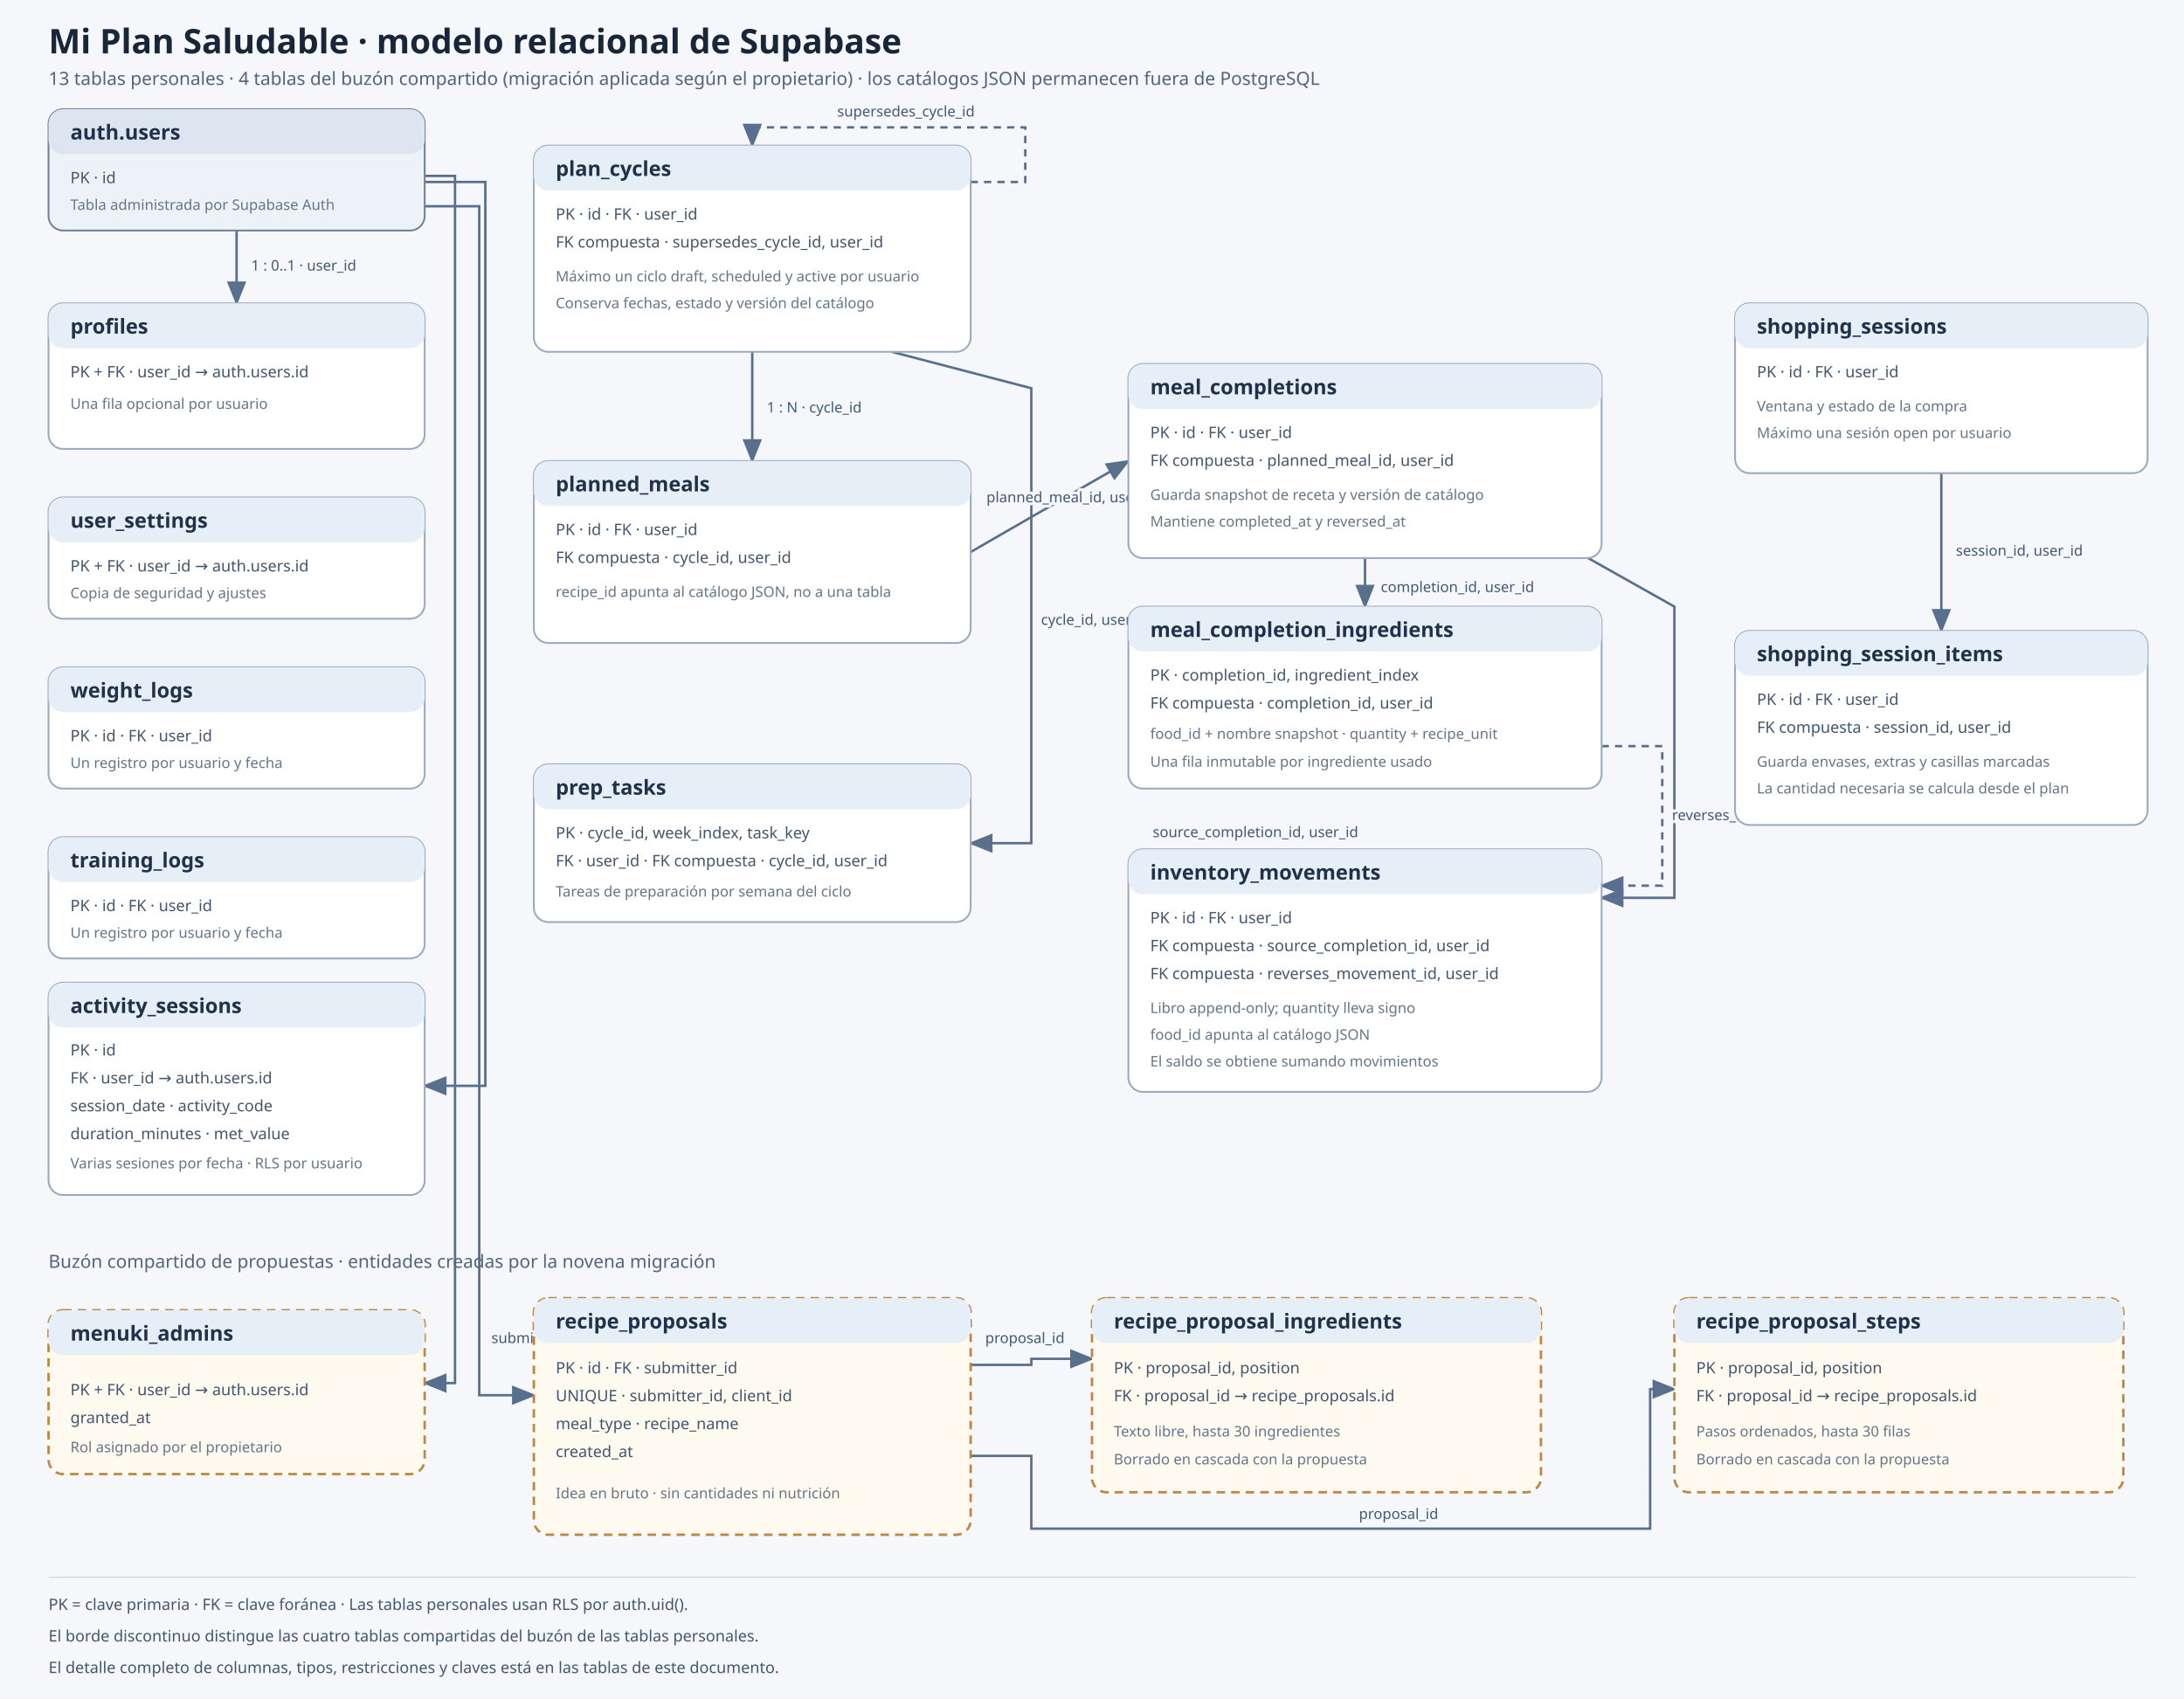
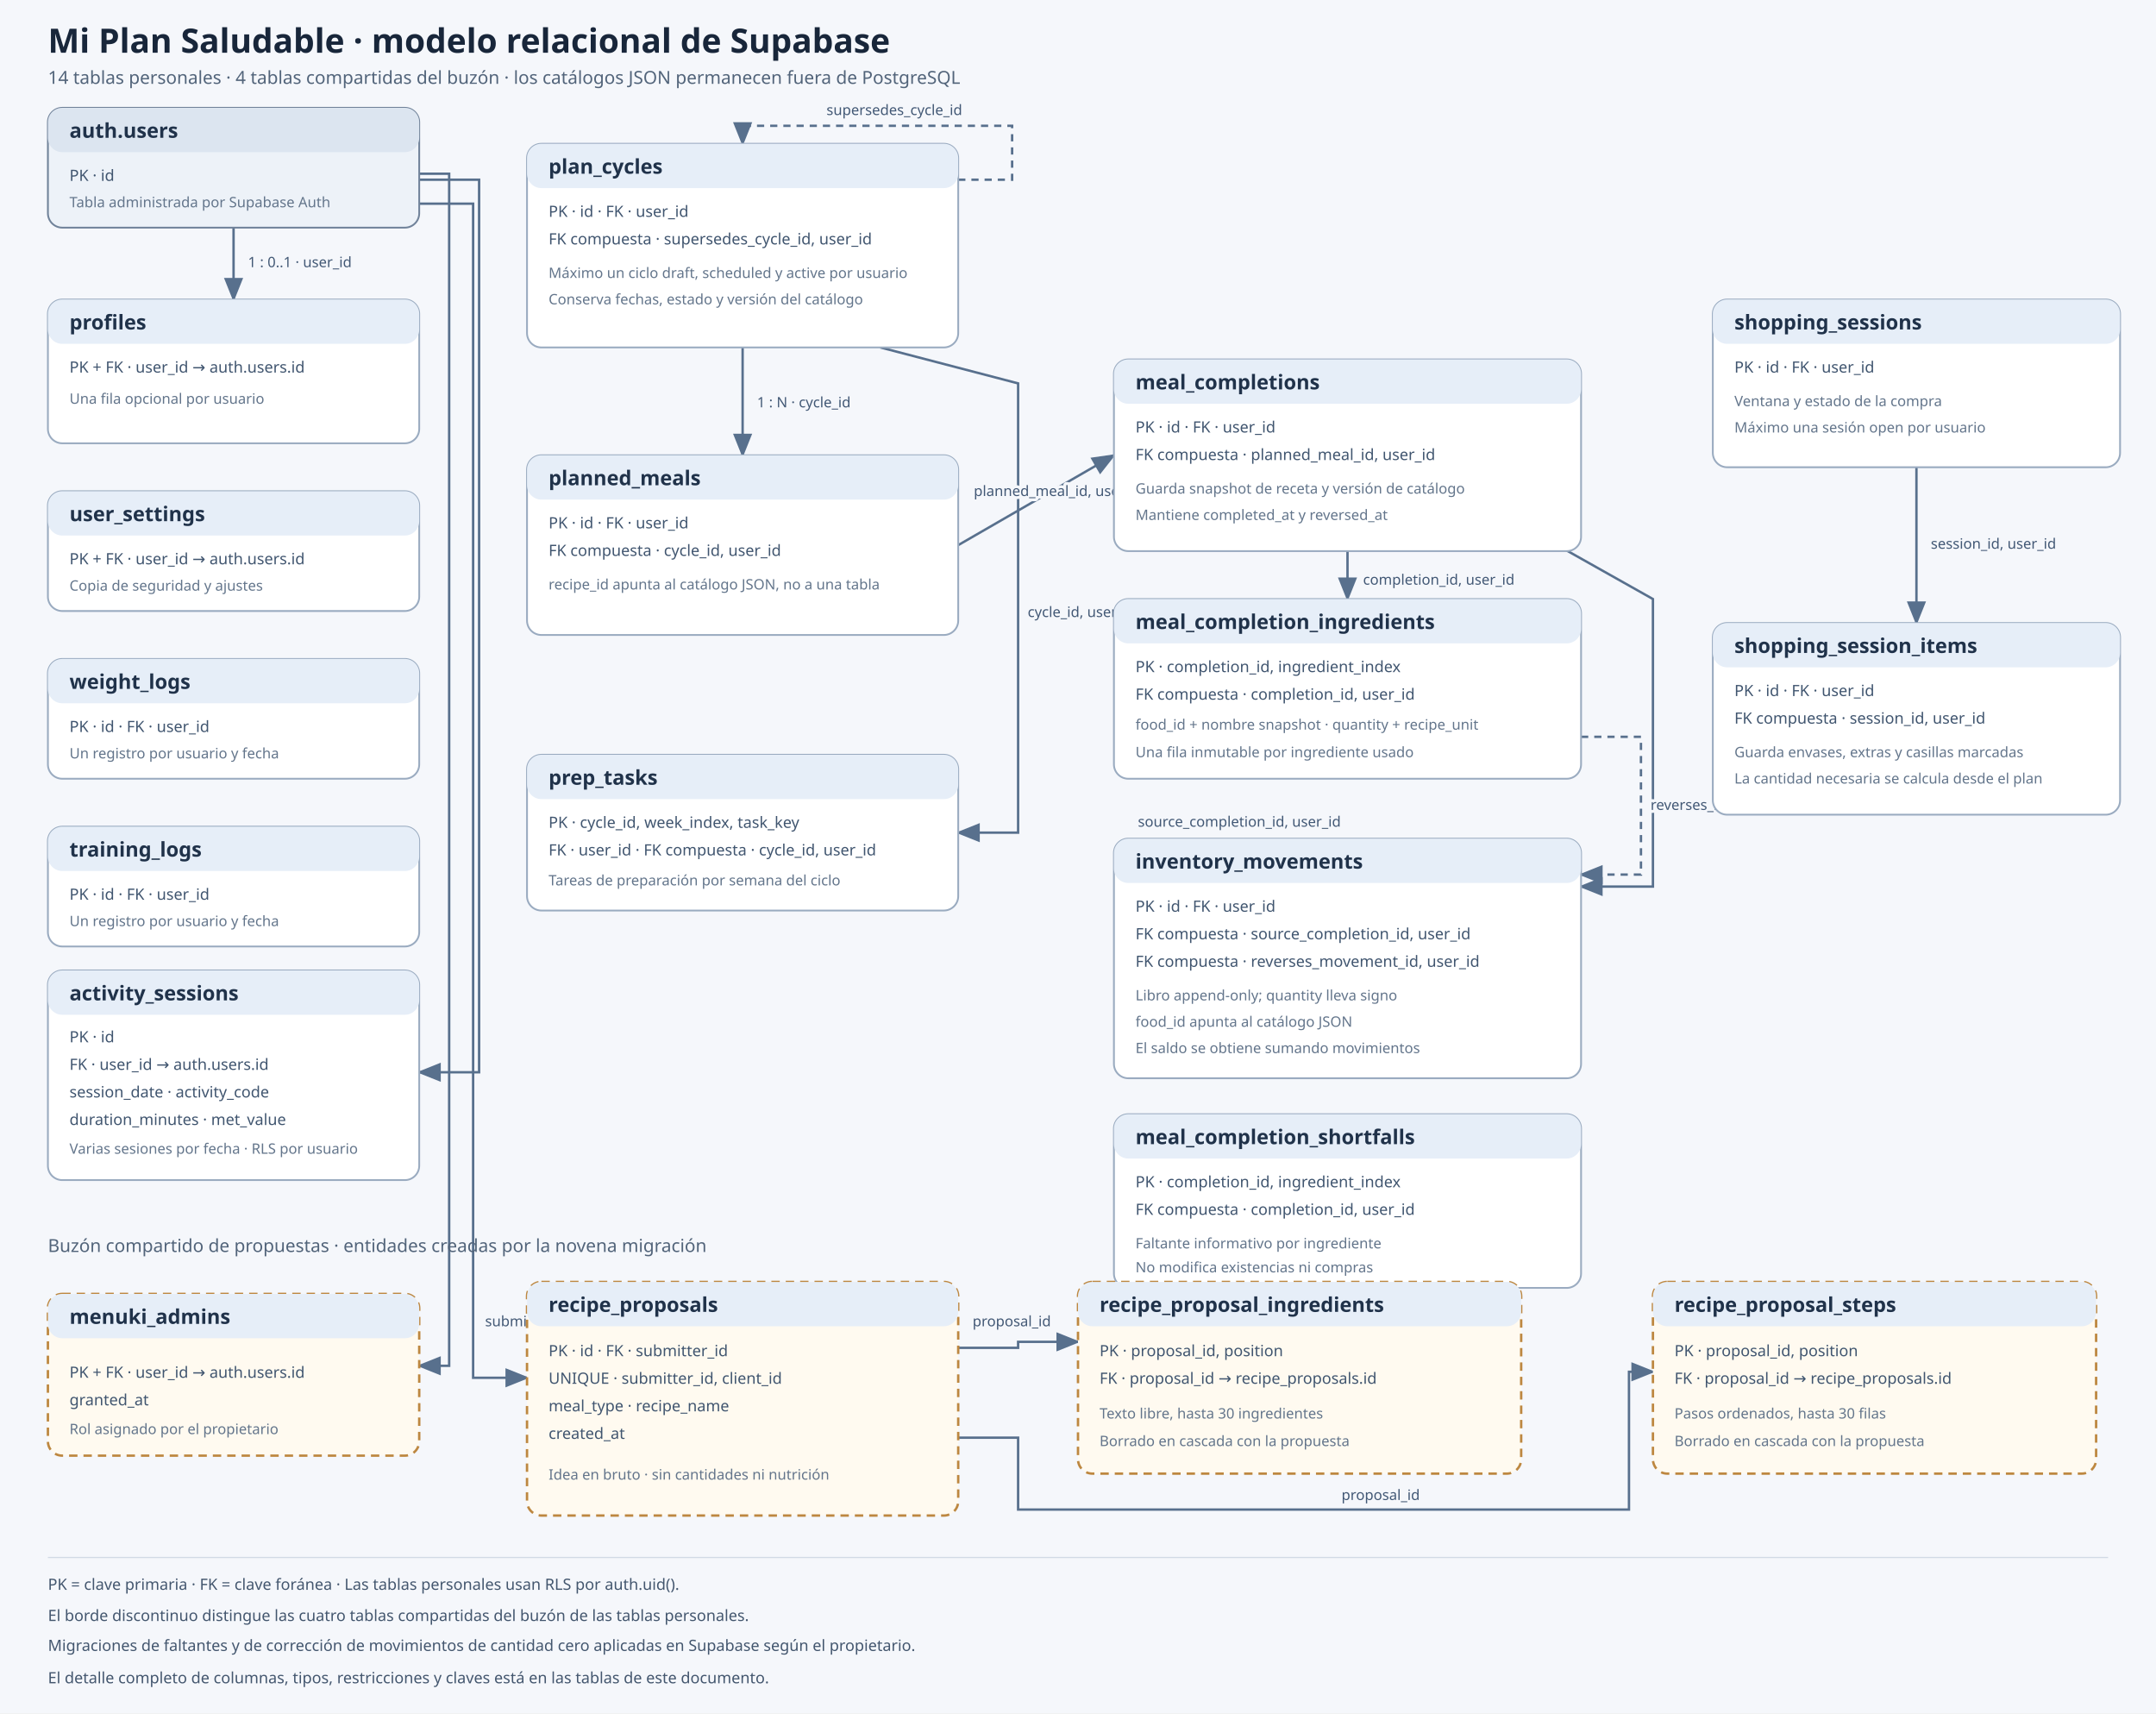
- <svg xmlns="http://www.w3.org/2000/svg" width="1800" height="1400" viewBox="0 0 1800 1400" role="img" aria-labelledby="title description">
+ <svg xmlns="http://www.w3.org/2000/svg" width="1800" height="1430" viewBox="0 0 1800 1430" role="img" aria-labelledby="title description">
  <defs>
    <marker id="arrow" markerWidth="10" markerHeight="8" refX="9" refY="4" orient="auto" markerUnits="strokeWidth">
      <path d="M0,0 L10,4 L0,8 Z" fill="#58708d" />
    </marker>
    <style>
      .bg { fill: #f5f7fb; }
      .title { font: 700 28px system-ui, sans-serif; fill: #18263a; }
      .subtitle { font: 15px system-ui, sans-serif; fill: #52647a; }
      .entity { fill: #fff; stroke: #9aabc0; stroke-width: 1.5; rx: 12; }
      .planned { fill: #fffaf0; stroke: #bd8740; stroke-width: 2; stroke-dasharray: 7 5; }
      .auth { fill: #edf2f8; stroke: #71839a; stroke-width: 1.5; rx: 12; }
      .head { fill: #e6eef8; }
      .authhead { fill: #dce5f0; }
      .name { font: 700 17px system-ui, sans-serif; fill: #20324a; }
      .key { font: 13px system-ui, sans-serif; fill: #40556f; }
      .hint { font: 12px system-ui, sans-serif; fill: #63758b; }
      .edge { fill: none; stroke: #58708d; stroke-width: 2; marker-end: url(#arrow); }
      .edge-dashed { fill: none; stroke: #58708d; stroke-width: 2; stroke-dasharray: 6 5; marker-end: url(#arrow); }
      .edge-label { font: 12px system-ui, sans-serif; fill: #425875; paint-order: stroke; stroke: #f5f7fb; stroke-width: 5px; stroke-linejoin: round; }
      .legend { font: 13px system-ui, sans-serif; fill: #43566e; }
    </style>
  </defs>
-   <rect class="bg" width="1800" height="1400" />
+   <rect class="bg" width="1800" height="1430" />
  <text class="title" x="40" y="44">Mi Plan Saludable · modelo relacional de Supabase</text>
-   <text class="subtitle" x="40" y="70">13 tablas personales · 4 tablas del buzón compartido (migración aplicada según el propietario) · los catálogos JSON permanecen fuera de PostgreSQL</text>
+   <text class="subtitle" x="40" y="70">14 tablas personales · 4 tablas compartidas del buzón · los catálogos JSON permanecen fuera de PostgreSQL</text>
  <path class="edge" d="M195 190 L195 250" />
  <text class="edge-label" x="207" y="223">1 : 0..1 · user_id</text>
  <path class="edge" d="M620 290 L620 380" />
  <text class="edge-label" x="632" y="340">1 : N · cycle_id</text>
  <path class="edge" d="M735 290 L850 320 L850 695 L800 695" />
  <text class="edge-label" x="858" y="515">cycle_id, user_id</text>
  <path class="edge" d="M800 455 L930 380" />
  <text class="edge-label" x="813" y="414">planned_meal_id, user_id</text>
  <path class="edge" d="M1125 460 L1125 500" />
  <text class="edge-label" x="1138" y="488">completion_id, user_id</text>
  <path class="edge" d="M1300 455 L1380 500 L1380 740 L1320 740" />
  <text class="edge-label" x="950" y="690">source_completion_id, user_id</text>
  <path class="edge" d="M1600 390 L1600 520" />
  <text class="edge-label" x="1612" y="458">session_id, user_id</text>
  <path class="edge" d="M350 150 L400 150 L400 895 L350 895" />
  <path class="edge-dashed" d="M800 150 L845 150 L845 105 L620 105 L620 120" />
  <text class="edge-label" x="690" y="96">supersedes_cycle_id</text>
  <path class="edge-dashed" d="M1320 615 L1370 615 L1370 730 L1320 730" />
  <text class="edge-label" x="1378" y="676">reverses_movement_id · máximo un reverso</text>
  <path class="edge" d="M350 145 L375 145 L375 1140 L350 1140" />
  <path class="edge" d="M350 170 L395 170 L395 1150 L440 1150" />
  <text class="edge-label" x="405" y="1107">submitter_id → auth.users.id</text>
  <path class="edge" d="M800 1125 L850 1125 L850 1120 L900 1120" />
  <text class="edge-label" x="812" y="1107">proposal_id</text>
  <path class="edge" d="M800 1200 L850 1200 L850 1260 L1360 1260 L1360 1145 L1380 1145" />
  <text class="edge-label" x="1120" y="1252">proposal_id</text>
  <g>
    <rect class="auth" x="40" y="90" width="310" height="100" />
    <rect class="authhead" x="40" y="90" width="310" height="37" rx="12" />
    <text class="name" x="58" y="115">auth.users</text>
    <text class="key" x="58" y="151">PK · id</text>
    <text class="hint" x="58" y="173">Tabla administrada por Supabase Auth</text>
  </g>
  <g>
    <rect class="entity" x="40" y="250" width="310" height="120" />
    <rect class="head" x="40" y="250" width="310" height="37" rx="12" />
    <text class="name" x="58" y="275">profiles</text>
    <text class="key" x="58" y="311">PK + FK · user_id → auth.users.id</text>
    <text class="hint" x="58" y="337">Una fila opcional por usuario</text>
  </g>
  <g>
    <rect class="entity" x="40" y="410" width="310" height="100" />
    <rect class="head" x="40" y="410" width="310" height="37" rx="12" />
    <text class="name" x="58" y="435">user_settings</text>
    <text class="key" x="58" y="471">PK + FK · user_id → auth.users.id</text>
    <text class="hint" x="58" y="493">Copia de seguridad y ajustes</text>
  </g>
  <g>
    <rect class="entity" x="40" y="550" width="310" height="100" />
    <rect class="head" x="40" y="550" width="310" height="37" rx="12" />
    <text class="name" x="58" y="575">weight_logs</text>
    <text class="key" x="58" y="611">PK · id · FK · user_id</text>
    <text class="hint" x="58" y="633">Un registro por usuario y fecha</text>
  </g>
  <g>
    <rect class="entity" x="40" y="690" width="310" height="100" />
    <rect class="head" x="40" y="690" width="310" height="37" rx="12" />
    <text class="name" x="58" y="715">training_logs</text>
    <text class="key" x="58" y="751">PK · id · FK · user_id</text>
    <text class="hint" x="58" y="773">Un registro por usuario y fecha</text>
  </g>
  <g>
    <rect class="entity" x="40" y="810" width="310" height="175" />
    <rect class="head" x="40" y="810" width="310" height="37" rx="12" />
    <text class="name" x="58" y="835">activity_sessions</text>
    <text class="key" x="58" y="870">PK · id</text>
    <text class="key" x="58" y="893">FK · user_id → auth.users.id</text>
    <text class="key" x="58" y="916">session_date · activity_code</text>
    <text class="key" x="58" y="939">duration_minutes · met_value</text>
    <text class="hint" x="58" y="963">Varias sesiones por fecha · RLS por usuario</text>
  </g>
  <g>
    <rect class="entity" x="440" y="120" width="360" height="170" />
    <rect class="head" x="440" y="120" width="360" height="37" rx="12" />
    <text class="name" x="458" y="145">plan_cycles</text>
    <text class="key" x="458" y="181">PK · id · FK · user_id</text>
    <text class="key" x="458" y="204">FK compuesta · supersedes_cycle_id, user_id</text>
    <text class="hint" x="458" y="232">Máximo un ciclo draft, scheduled y active por usuario</text>
    <text class="hint" x="458" y="254">Conserva fechas, estado y versión del catálogo</text>
  </g>
  <g>
    <rect class="entity" x="440" y="380" width="360" height="150" />
    <rect class="head" x="440" y="380" width="360" height="37" rx="12" />
    <text class="name" x="458" y="405">planned_meals</text>
    <text class="key" x="458" y="441">PK · id · FK · user_id</text>
    <text class="key" x="458" y="464">FK compuesta · cycle_id, user_id</text>
    <text class="hint" x="458" y="492">recipe_id apunta al catálogo JSON, no a una tabla</text>
  </g>
  <g>
    <rect class="entity" x="440" y="630" width="360" height="130" />
    <rect class="head" x="440" y="630" width="360" height="37" rx="12" />
    <text class="name" x="458" y="655">prep_tasks</text>
    <text class="key" x="458" y="691">PK · cycle_id, week_index, task_key</text>
    <text class="key" x="458" y="714">FK · user_id · FK compuesta · cycle_id, user_id</text>
    <text class="hint" x="458" y="739">Tareas de preparación por semana del ciclo</text>
  </g>
  <g>
    <rect class="entity" x="930" y="300" width="390" height="160" />
    <rect class="head" x="930" y="300" width="390" height="37" rx="12" />
    <text class="name" x="948" y="325">meal_completions</text>
    <text class="key" x="948" y="361">PK · id · FK · user_id</text>
    <text class="key" x="948" y="384">FK compuesta · planned_meal_id, user_id</text>
    <text class="hint" x="948" y="412">Guarda snapshot de receta y versión de catálogo</text>
    <text class="hint" x="948" y="434">Mantiene completed_at y reversed_at</text>
  </g>
  <g>
    <rect class="entity" x="930" y="500" width="390" height="150" />
    <rect class="head" x="930" y="500" width="390" height="37" rx="12" />
    <text class="name" x="948" y="525">meal_completion_ingredients</text>
    <text class="key" x="948" y="561">PK · completion_id, ingredient_index</text>
    <text class="key" x="948" y="584">FK compuesta · completion_id, user_id</text>
    <text class="hint" x="948" y="609">food_id + nombre snapshot · quantity + recipe_unit</text>
    <text class="hint" x="948" y="632">Una fila inmutable por ingrediente usado</text>
  </g>
  <g>
    <rect class="entity" x="930" y="700" width="390" height="200" />
    <rect class="head" x="930" y="700" width="390" height="37" rx="12" />
    <text class="name" x="948" y="725">inventory_movements</text>
    <text class="key" x="948" y="761">PK · id · FK · user_id</text>
    <text class="key" x="948" y="784">FK compuesta · source_completion_id, user_id</text>
    <text class="key" x="948" y="807">FK compuesta · reverses_movement_id, user_id</text>
    <text class="hint" x="948" y="835">Libro append-only; quantity lleva signo</text>
    <text class="hint" x="948" y="857">food_id apunta al catálogo JSON</text>
    <text class="hint" x="948" y="879">El saldo se obtiene sumando movimientos</text>
  </g>
  <g>
+     <rect class="entity" x="930" y="930" width="390" height="145" />
+     <rect class="head" x="930" y="930" width="390" height="37" rx="12" />
+     <text class="name" x="948" y="955">meal_completion_shortfalls</text>
+     <text class="key" x="948" y="991">PK · completion_id, ingredient_index</text>
+     <text class="key" x="948" y="1014">FK compuesta · completion_id, user_id</text>
+     <text class="hint" x="948" y="1042">Faltante informativo por ingrediente</text>
+     <text class="hint" x="948" y="1062">No modifica existencias ni compras</text>
+   </g>
+   <g>
    <rect class="entity" x="1430" y="250" width="340" height="140" />
    <rect class="head" x="1430" y="250" width="340" height="37" rx="12" />
    <text class="name" x="1448" y="275">shopping_sessions</text>
    <text class="key" x="1448" y="311">PK · id · FK · user_id</text>
    <text class="hint" x="1448" y="339">Ventana y estado de la compra</text>
    <text class="hint" x="1448" y="361">Máximo una sesión open por usuario</text>
  </g>
  <g>
    <rect class="entity" x="1430" y="520" width="340" height="160" />
    <rect class="head" x="1430" y="520" width="340" height="37" rx="12" />
    <text class="name" x="1448" y="545">shopping_session_items</text>
    <text class="key" x="1448" y="581">PK · id · FK · user_id</text>
    <text class="key" x="1448" y="604">FK compuesta · session_id, user_id</text>
    <text class="hint" x="1448" y="632">Guarda envases, extras y casillas marcadas</text>
    <text class="hint" x="1448" y="654">La cantidad necesaria se calcula desde el plan</text>
  </g>
  <text class="subtitle" x="40" y="1045">Buzón compartido de propuestas · entidades creadas por la novena migración</text>
  <g>
    <rect class="entity planned" x="40" y="1080" width="310" height="135" />
    <rect class="head" x="40" y="1080" width="310" height="37" rx="12" />
    <text class="name" x="58" y="1105">menuki_admins</text>
    <text class="key" x="58" y="1150">PK + FK · user_id → auth.users.id</text>
    <text class="key" x="58" y="1173">granted_at</text>
    <text class="hint" x="58" y="1197">Rol asignado por el propietario</text>
  </g>
  <g>
    <rect class="entity planned" x="440" y="1070" width="360" height="195" />
    <rect class="head" x="440" y="1070" width="360" height="37" rx="12" />
    <text class="name" x="458" y="1095">recipe_proposals</text>
    <text class="key" x="458" y="1132">PK · id · FK · submitter_id</text>
    <text class="key" x="458" y="1155">UNIQUE · submitter_id, client_id</text>
    <text class="key" x="458" y="1178">meal_type · recipe_name</text>
    <text class="key" x="458" y="1201">created_at</text>
    <text class="hint" x="458" y="1235">Idea en bruto · sin cantidades ni nutrición</text>
  </g>
  <g>
    <rect class="entity planned" x="900" y="1070" width="370" height="160" />
    <rect class="head" x="900" y="1070" width="370" height="37" rx="12" />
    <text class="name" x="918" y="1095">recipe_proposal_ingredients</text>
    <text class="key" x="918" y="1132">PK · proposal_id, position</text>
    <text class="key" x="918" y="1155">FK · proposal_id → recipe_proposals.id</text>
    <text class="hint" x="918" y="1184">Texto libre, hasta 30 ingredientes</text>
    <text class="hint" x="918" y="1207">Borrado en cascada con la propuesta</text>
  </g>
  <g>
    <rect class="entity planned" x="1380" y="1070" width="370" height="160" />
    <rect class="head" x="1380" y="1070" width="370" height="37" rx="12" />
    <text class="name" x="1398" y="1095">recipe_proposal_steps</text>
    <text class="key" x="1398" y="1132">PK · proposal_id, position</text>
    <text class="key" x="1398" y="1155">FK · proposal_id → recipe_proposals.id</text>
    <text class="hint" x="1398" y="1184">Pasos ordenados, hasta 30 filas</text>
    <text class="hint" x="1398" y="1207">Borrado en cascada con la propuesta</text>
  </g>
  <line x1="40" y1="1300" x2="1760" y2="1300" stroke="#d1dae5" stroke-width="1" />
  <text class="legend" x="40" y="1327">PK = clave primaria · FK = clave foránea · Las tablas personales usan RLS por auth.uid().</text>
  <text class="legend" x="40" y="1353">El borde discontinuo distingue las cuatro tablas compartidas del buzón de las tablas personales.</text>
-   <text class="legend" x="40" y="1379">El detalle completo de columnas, tipos, restricciones y claves está en las tablas de este documento.</text>
+   <text class="legend" x="40" y="1378">Migraciones de faltantes y de corrección de movimientos de cantidad cero aplicadas en Supabase según el propietario.</text>
+   <text class="legend" x="40" y="1405">El detalle completo de columnas, tipos, restricciones y claves está en las tablas de este documento.</text>
</svg>
